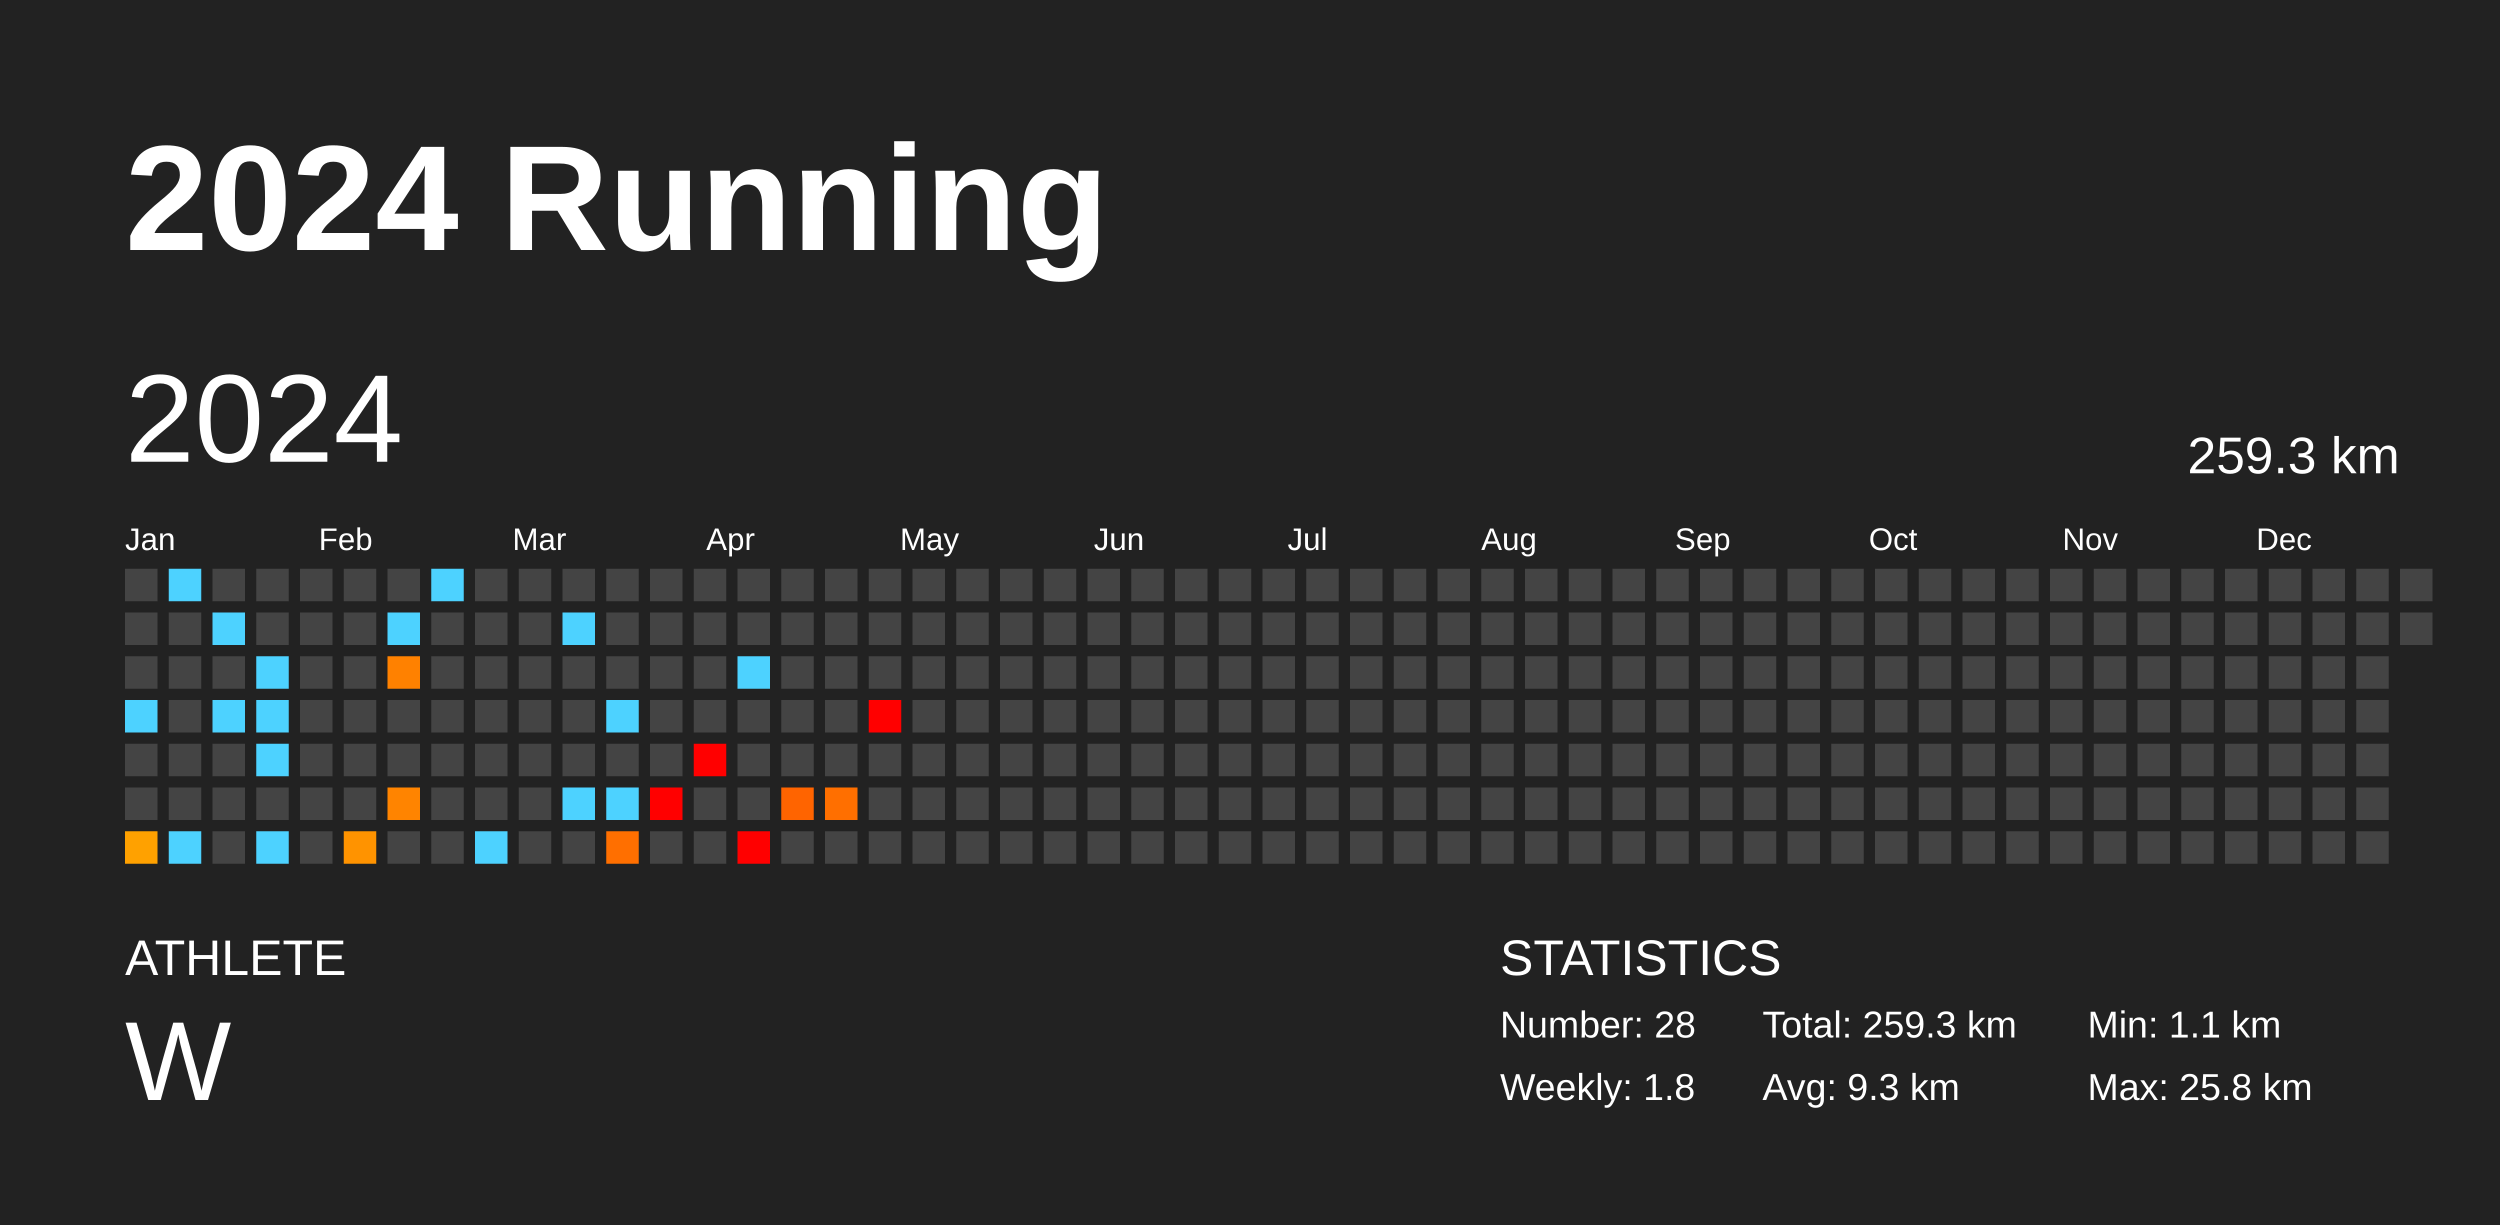
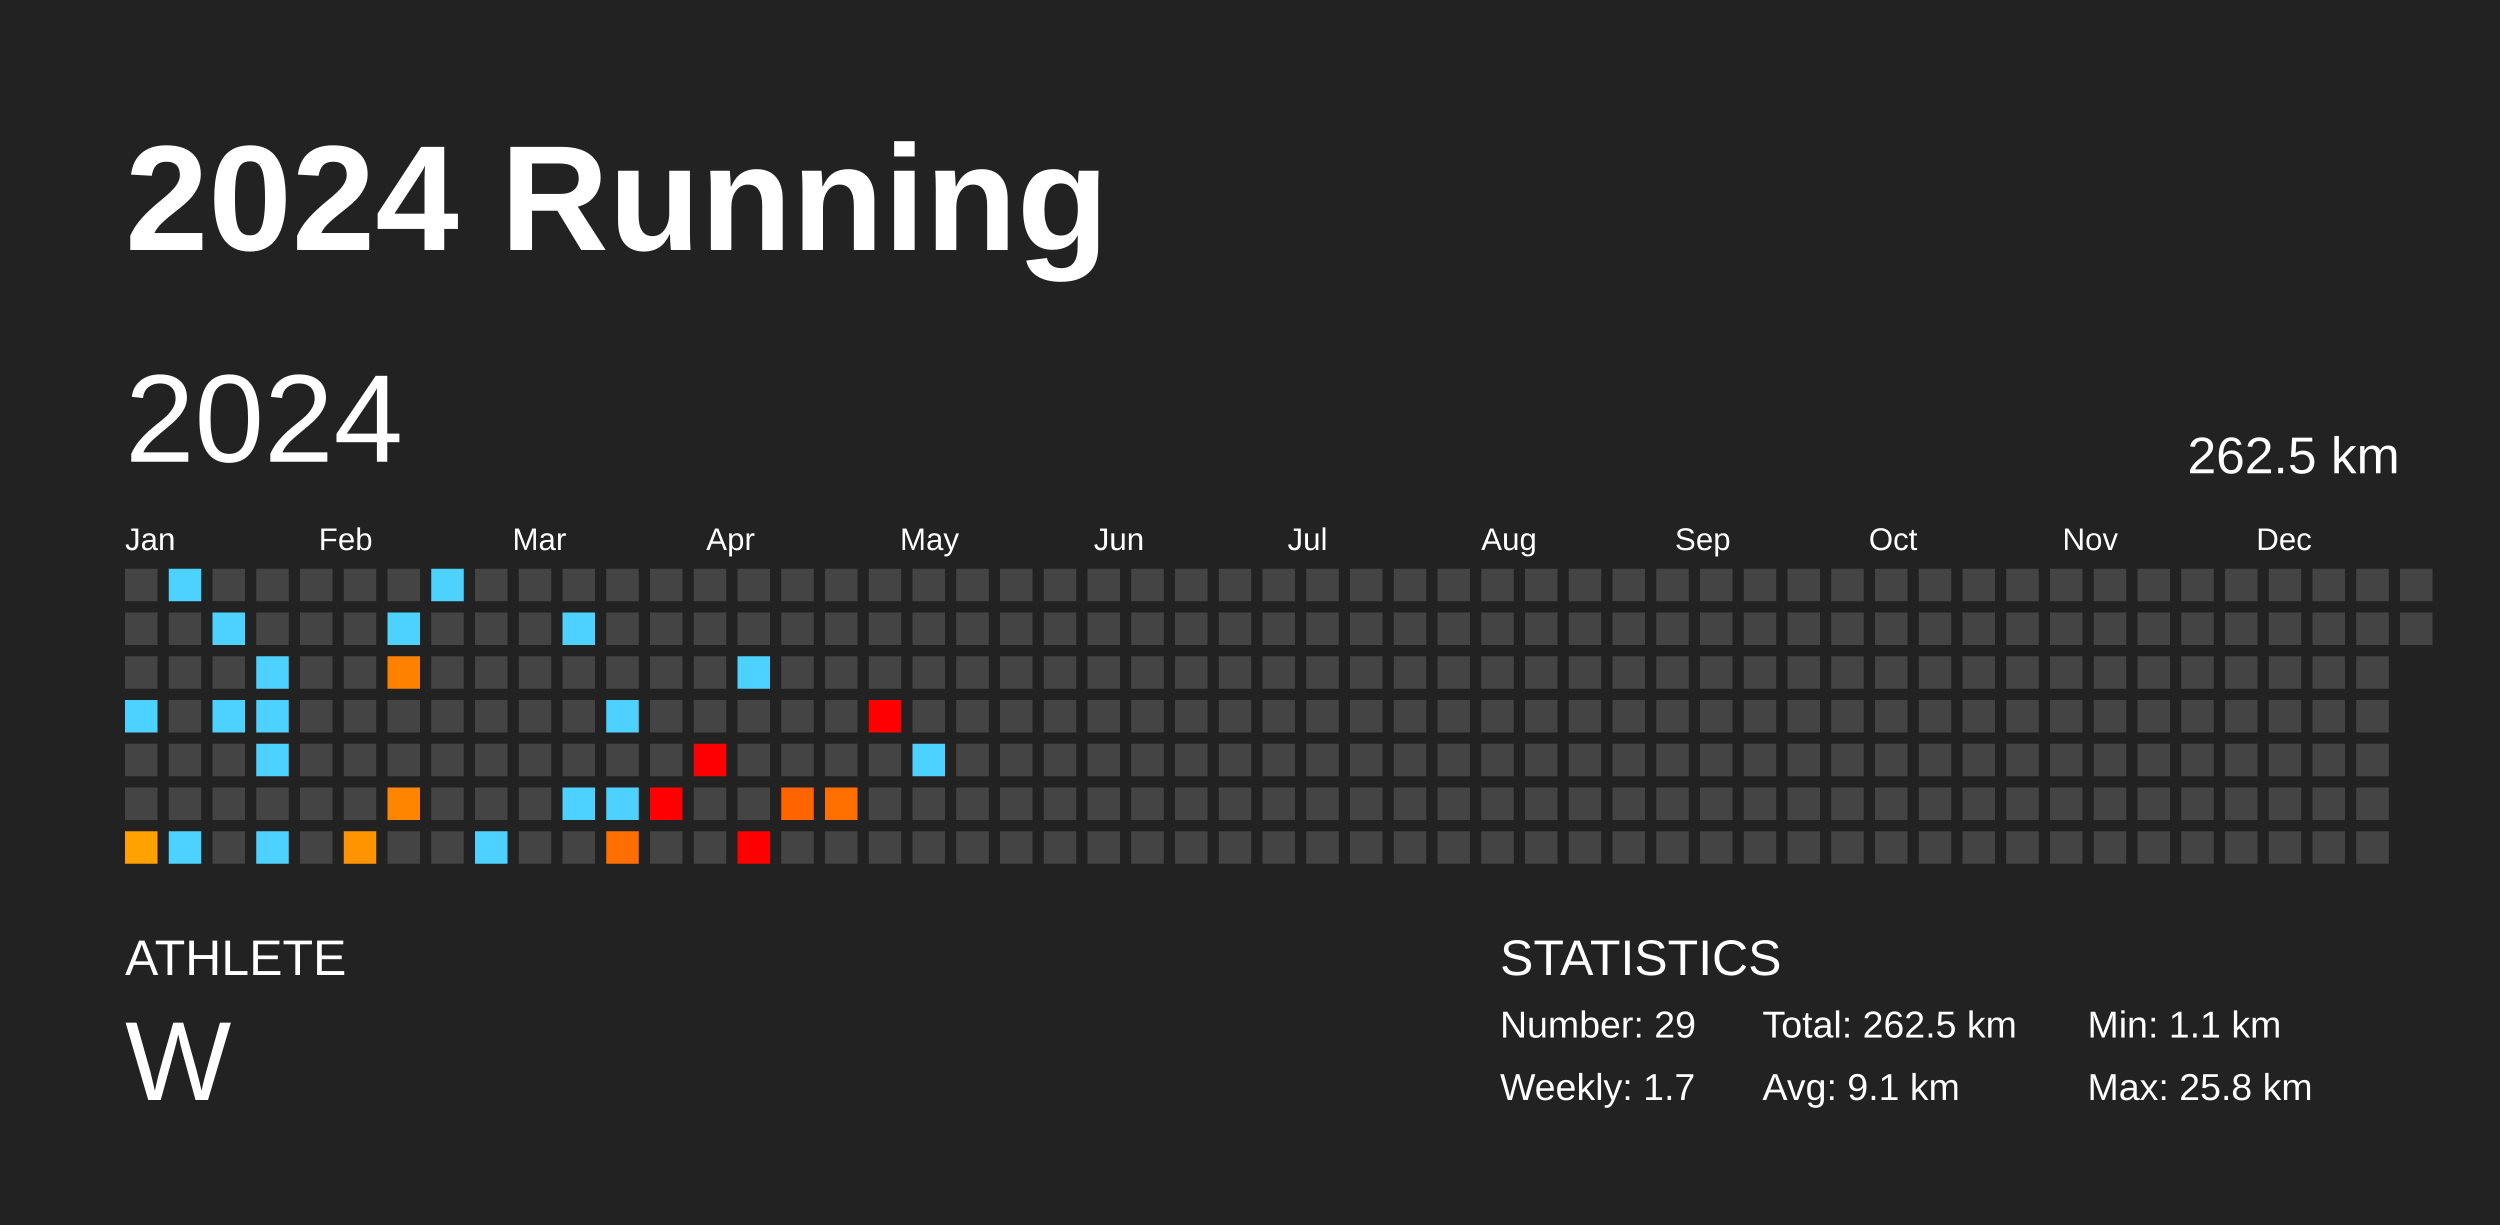
<svg xmlns="http://www.w3.org/2000/svg" baseProfile="full" height="98mm" version="1.1" viewBox="0,0,200,98" width="200mm">
  <defs />
  <rect fill="#222222" height="98" width="200" x="0" y="0" />
  <text fill="#FFFFFF" style="font-size:12px; font-family:Arial; font-weight:bold;" x="10" y="20">2024 Running</text>
  <text fill="#FFFFFF" style="font-size:4px; font-family:Arial" x="10" y="78">ATHLETE</text>
  <text fill="#FFFFFF" style="font-size:9px; font-family:Arial" x="10" y="88">W</text>
  <text fill="#FFFFFF" style="font-size:4px; font-family:Arial" x="120" y="78">STATISTICS</text>
-   <text fill="#FFFFFF" style="font-size:3px; font-family:Arial" x="120" y="83">Number: 28</text>
-   <text fill="#FFFFFF" style="font-size:3px; font-family:Arial" x="120" y="88">Weekly: 1.8</text>
-   <text fill="#FFFFFF" style="font-size:3px; font-family:Arial" x="141" y="83">Total: 259.3 km</text>
-   <text fill="#FFFFFF" style="font-size:3px; font-family:Arial" x="141" y="88">Avg: 9.3 km</text>
+   <text fill="#FFFFFF" style="font-size:3px; font-family:Arial" x="120" y="83">Number: 29</text>
+   <text fill="#FFFFFF" style="font-size:3px; font-family:Arial" x="120" y="88">Weekly: 1.7</text>
+   <text fill="#FFFFFF" style="font-size:3px; font-family:Arial" x="141" y="83">Total: 262.5 km</text>
+   <text fill="#FFFFFF" style="font-size:3px; font-family:Arial" x="141" y="88">Avg: 9.1 km</text>
  <text fill="#FFFFFF" style="font-size:3px; font-family:Arial" x="167" y="83">Min: 1.1 km</text>
  <text fill="#FFFFFF" style="font-size:3px; font-family:Arial" x="167" y="88">Max: 25.8 km</text>
  <text dominant-baseline="hanging" fill="#FFFFFF" style="font-size:10.0px; font-family:Arial;" x="10" y="30">2024</text>
-   <text dominant-baseline="hanging" fill="#FFFFFF" style="font-size:4.125px; font-family:Arial;" x="175" y="35">259.3 km</text>
+   <text dominant-baseline="hanging" fill="#FFFFFF" style="font-size:4.125px; font-family:Arial;" x="175" y="35">262.5 km</text>
  <text fill="#FFFFFF" style="font-size:2.5px; font-family:Arial" x="10.0" y="44">Jan</text>
  <text fill="#FFFFFF" style="font-size:2.5px; font-family:Arial" x="25.5" y="44">Feb</text>
  <text fill="#FFFFFF" style="font-size:2.5px; font-family:Arial" x="41.0" y="44">Mar</text>
  <text fill="#FFFFFF" style="font-size:2.5px; font-family:Arial" x="56.5" y="44">Apr</text>
  <text fill="#FFFFFF" style="font-size:2.5px; font-family:Arial" x="72.0" y="44">May</text>
  <text fill="#FFFFFF" style="font-size:2.5px; font-family:Arial" x="87.5" y="44">Jun</text>
  <text fill="#FFFFFF" style="font-size:2.5px; font-family:Arial" x="103.0" y="44">Jul</text>
  <text fill="#FFFFFF" style="font-size:2.5px; font-family:Arial" x="118.5" y="44">Aug</text>
  <text fill="#FFFFFF" style="font-size:2.5px; font-family:Arial" x="134.0" y="44">Sep</text>
  <text fill="#FFFFFF" style="font-size:2.5px; font-family:Arial" x="149.5" y="44">Oct</text>
  <text fill="#FFFFFF" style="font-size:2.5px; font-family:Arial" x="165.0" y="44">Nov</text>
  <text fill="#FFFFFF" style="font-size:2.5px; font-family:Arial" x="180.5" y="44">Dec</text>
  <rect fill="#444444" height="2.6" width="2.6" x="10.0" y="45.5" />
  <rect fill="#444444" height="2.6" width="2.6" x="10.0" y="49.0" />
  <rect fill="#444444" height="2.6" width="2.6" x="10.0" y="52.5" />
  <rect fill="#4dd2ff" height="2.6" width="2.6" x="10.0" y="56.0" />
  <rect fill="#444444" height="2.6" width="2.6" x="10.0" y="59.5" />
  <rect fill="#444444" height="2.6" width="2.6" x="10.0" y="63.0" />
  <rect fill="#ffa100" height="2.6" width="2.6" x="10.0" y="66.5" />
  <rect fill="#4dd2ff" height="2.6" width="2.6" x="13.5" y="45.5" />
  <rect fill="#444444" height="2.6" width="2.6" x="13.5" y="49.0" />
  <rect fill="#444444" height="2.6" width="2.6" x="13.5" y="52.5" />
  <rect fill="#444444" height="2.6" width="2.6" x="13.5" y="56.0" />
  <rect fill="#444444" height="2.6" width="2.6" x="13.5" y="59.5" />
  <rect fill="#444444" height="2.6" width="2.6" x="13.5" y="63.0" />
  <rect fill="#4dd2ff" height="2.6" width="2.6" x="13.5" y="66.5" />
  <rect fill="#444444" height="2.6" width="2.6" x="17.0" y="45.5" />
  <rect fill="#4dd2ff" height="2.6" width="2.6" x="17.0" y="49.0" />
  <rect fill="#444444" height="2.6" width="2.6" x="17.0" y="52.5" />
  <rect fill="#4dd2ff" height="2.6" width="2.6" x="17.0" y="56.0" />
  <rect fill="#444444" height="2.6" width="2.6" x="17.0" y="59.5" />
  <rect fill="#444444" height="2.6" width="2.6" x="17.0" y="63.0" />
  <rect fill="#444444" height="2.6" width="2.6" x="17.0" y="66.5" />
  <rect fill="#444444" height="2.6" width="2.6" x="20.5" y="45.5" />
  <rect fill="#444444" height="2.6" width="2.6" x="20.5" y="49.0" />
  <rect fill="#4dd2ff" height="2.6" width="2.6" x="20.5" y="52.5" />
  <rect fill="#4dd2ff" height="2.6" width="2.6" x="20.5" y="56.0" />
  <rect fill="#4dd2ff" height="2.6" width="2.6" x="20.5" y="59.5" />
  <rect fill="#444444" height="2.6" width="2.6" x="20.5" y="63.0" />
  <rect fill="#4dd2ff" height="2.6" width="2.6" x="20.5" y="66.5" />
  <rect fill="#444444" height="2.6" width="2.6" x="24.0" y="45.5" />
  <rect fill="#444444" height="2.6" width="2.6" x="24.0" y="49.0" />
  <rect fill="#444444" height="2.6" width="2.6" x="24.0" y="52.5" />
  <rect fill="#444444" height="2.6" width="2.6" x="24.0" y="56.0" />
  <rect fill="#444444" height="2.6" width="2.6" x="24.0" y="59.5" />
  <rect fill="#444444" height="2.6" width="2.6" x="24.0" y="63.0" />
  <rect fill="#444444" height="2.6" width="2.6" x="24.0" y="66.5" />
  <rect fill="#444444" height="2.6" width="2.6" x="27.5" y="45.5" />
  <rect fill="#444444" height="2.6" width="2.6" x="27.5" y="49.0" />
  <rect fill="#444444" height="2.6" width="2.6" x="27.5" y="52.5" />
  <rect fill="#444444" height="2.6" width="2.6" x="27.5" y="56.0" />
  <rect fill="#444444" height="2.6" width="2.6" x="27.5" y="59.5" />
  <rect fill="#444444" height="2.6" width="2.6" x="27.5" y="63.0" />
  <rect fill="#ff9300" height="2.6" width="2.6" x="27.5" y="66.5" />
  <rect fill="#444444" height="2.6" width="2.6" x="31.0" y="45.5" />
  <rect fill="#4dd2ff" height="2.6" width="2.6" x="31.0" y="49.0" />
  <rect fill="#ff8100" height="2.6" width="2.6" x="31.0" y="52.5" />
  <rect fill="#444444" height="2.6" width="2.6" x="31.0" y="56.0" />
  <rect fill="#444444" height="2.6" width="2.6" x="31.0" y="59.5" />
  <rect fill="#ff8400" height="2.6" width="2.6" x="31.0" y="63.0" />
  <rect fill="#444444" height="2.6" width="2.6" x="31.0" y="66.5" />
  <rect fill="#4dd2ff" height="2.6" width="2.6" x="34.5" y="45.5" />
  <rect fill="#444444" height="2.6" width="2.6" x="34.5" y="49.0" />
  <rect fill="#444444" height="2.6" width="2.6" x="34.5" y="52.5" />
  <rect fill="#444444" height="2.6" width="2.6" x="34.5" y="56.0" />
  <rect fill="#444444" height="2.6" width="2.6" x="34.5" y="59.5" />
  <rect fill="#444444" height="2.6" width="2.6" x="34.5" y="63.0" />
  <rect fill="#444444" height="2.6" width="2.6" x="34.5" y="66.5" />
  <rect fill="#444444" height="2.6" width="2.6" x="38.0" y="45.5" />
  <rect fill="#444444" height="2.6" width="2.6" x="38.0" y="49.0" />
  <rect fill="#444444" height="2.6" width="2.6" x="38.0" y="52.5" />
  <rect fill="#444444" height="2.6" width="2.6" x="38.0" y="56.0" />
  <rect fill="#444444" height="2.6" width="2.6" x="38.0" y="59.5" />
  <rect fill="#444444" height="2.6" width="2.6" x="38.0" y="63.0" />
  <rect fill="#4dd2ff" height="2.6" width="2.6" x="38.0" y="66.5" />
  <rect fill="#444444" height="2.6" width="2.6" x="41.5" y="45.5" />
  <rect fill="#444444" height="2.6" width="2.6" x="41.5" y="49.0" />
  <rect fill="#444444" height="2.6" width="2.6" x="41.5" y="52.5" />
  <rect fill="#444444" height="2.6" width="2.6" x="41.5" y="56.0" />
  <rect fill="#444444" height="2.6" width="2.6" x="41.5" y="59.5" />
  <rect fill="#444444" height="2.6" width="2.6" x="41.5" y="63.0" />
  <rect fill="#444444" height="2.6" width="2.6" x="41.5" y="66.5" />
  <rect fill="#444444" height="2.6" width="2.6" x="45.0" y="45.5" />
  <rect fill="#4dd2ff" height="2.6" width="2.6" x="45.0" y="49.0" />
  <rect fill="#444444" height="2.6" width="2.6" x="45.0" y="52.5" />
  <rect fill="#444444" height="2.6" width="2.6" x="45.0" y="56.0" />
  <rect fill="#444444" height="2.6" width="2.6" x="45.0" y="59.5" />
  <rect fill="#4dd2ff" height="2.6" width="2.6" x="45.0" y="63.0" />
  <rect fill="#444444" height="2.6" width="2.6" x="45.0" y="66.5" />
  <rect fill="#444444" height="2.6" width="2.6" x="48.5" y="45.5" />
  <rect fill="#444444" height="2.6" width="2.6" x="48.5" y="49.0" />
  <rect fill="#444444" height="2.6" width="2.6" x="48.5" y="52.5" />
  <rect fill="#4dd2ff" height="2.6" width="2.6" x="48.5" y="56.0" />
  <rect fill="#444444" height="2.6" width="2.6" x="48.5" y="59.5" />
  <rect fill="#4dd2ff" height="2.6" width="2.6" x="48.5" y="63.0" />
  <rect fill="#ff6f00" height="2.6" width="2.6" x="48.5" y="66.5" />
  <rect fill="#444444" height="2.6" width="2.6" x="52.0" y="45.5" />
  <rect fill="#444444" height="2.6" width="2.6" x="52.0" y="49.0" />
  <rect fill="#444444" height="2.6" width="2.6" x="52.0" y="52.5" />
  <rect fill="#444444" height="2.6" width="2.6" x="52.0" y="56.0" />
  <rect fill="#444444" height="2.6" width="2.6" x="52.0" y="59.5" />
  <rect fill="red" height="2.6" width="2.6" x="52.0" y="63.0" />
  <rect fill="#444444" height="2.6" width="2.6" x="52.0" y="66.5" />
  <rect fill="#444444" height="2.6" width="2.6" x="55.5" y="45.5" />
  <rect fill="#444444" height="2.6" width="2.6" x="55.5" y="49.0" />
  <rect fill="#444444" height="2.6" width="2.6" x="55.5" y="52.5" />
  <rect fill="#444444" height="2.6" width="2.6" x="55.5" y="56.0" />
  <rect fill="red" height="2.6" width="2.6" x="55.5" y="59.5" />
  <rect fill="#444444" height="2.6" width="2.6" x="55.5" y="63.0" />
  <rect fill="#444444" height="2.6" width="2.6" x="55.5" y="66.5" />
  <rect fill="#444444" height="2.6" width="2.6" x="59.0" y="45.5" />
  <rect fill="#444444" height="2.6" width="2.6" x="59.0" y="49.0" />
  <rect fill="#4dd2ff" height="2.6" width="2.6" x="59.0" y="52.5" />
  <rect fill="#444444" height="2.6" width="2.6" x="59.0" y="56.0" />
  <rect fill="#444444" height="2.6" width="2.6" x="59.0" y="59.5" />
  <rect fill="#444444" height="2.6" width="2.6" x="59.0" y="63.0" />
  <rect fill="red" height="2.6" width="2.6" x="59.0" y="66.5" />
  <rect fill="#444444" height="2.6" width="2.6" x="62.5" y="45.5" />
  <rect fill="#444444" height="2.6" width="2.6" x="62.5" y="49.0" />
  <rect fill="#444444" height="2.6" width="2.6" x="62.5" y="52.5" />
  <rect fill="#444444" height="2.6" width="2.6" x="62.5" y="56.0" />
  <rect fill="#444444" height="2.6" width="2.6" x="62.5" y="59.5" />
  <rect fill="#ff6400" height="2.6" width="2.6" x="62.5" y="63.0" />
  <rect fill="#444444" height="2.6" width="2.6" x="62.5" y="66.5" />
  <rect fill="#444444" height="2.6" width="2.6" x="66.0" y="45.5" />
  <rect fill="#444444" height="2.6" width="2.6" x="66.0" y="49.0" />
  <rect fill="#444444" height="2.6" width="2.6" x="66.0" y="52.5" />
  <rect fill="#444444" height="2.6" width="2.6" x="66.0" y="56.0" />
  <rect fill="#444444" height="2.6" width="2.6" x="66.0" y="59.5" />
  <rect fill="#ff6f00" height="2.6" width="2.6" x="66.0" y="63.0" />
  <rect fill="#444444" height="2.6" width="2.6" x="66.0" y="66.5" />
  <rect fill="#444444" height="2.6" width="2.6" x="69.5" y="45.5" />
  <rect fill="#444444" height="2.6" width="2.6" x="69.5" y="49.0" />
  <rect fill="#444444" height="2.6" width="2.6" x="69.5" y="52.5" />
  <rect fill="red" height="2.6" width="2.6" x="69.5" y="56.0" />
  <rect fill="#444444" height="2.6" width="2.6" x="69.5" y="59.5" />
  <rect fill="#444444" height="2.6" width="2.6" x="69.5" y="63.0" />
  <rect fill="#444444" height="2.6" width="2.6" x="69.5" y="66.5" />
  <rect fill="#444444" height="2.6" width="2.6" x="73.0" y="45.5" />
  <rect fill="#444444" height="2.6" width="2.6" x="73.0" y="49.0" />
  <rect fill="#444444" height="2.6" width="2.6" x="73.0" y="52.5" />
  <rect fill="#444444" height="2.6" width="2.6" x="73.0" y="56.0" />
-   <rect fill="#444444" height="2.6" width="2.6" x="73.0" y="59.5" />
+   <rect fill="#4dd2ff" height="2.6" width="2.6" x="73.0" y="59.5" />
  <rect fill="#444444" height="2.6" width="2.6" x="73.0" y="63.0" />
  <rect fill="#444444" height="2.6" width="2.6" x="73.0" y="66.5" />
  <rect fill="#444444" height="2.6" width="2.6" x="76.5" y="45.5" />
  <rect fill="#444444" height="2.6" width="2.6" x="76.5" y="49.0" />
  <rect fill="#444444" height="2.6" width="2.6" x="76.5" y="52.5" />
  <rect fill="#444444" height="2.6" width="2.6" x="76.5" y="56.0" />
  <rect fill="#444444" height="2.6" width="2.6" x="76.5" y="59.5" />
  <rect fill="#444444" height="2.6" width="2.6" x="76.5" y="63.0" />
  <rect fill="#444444" height="2.6" width="2.6" x="76.5" y="66.5" />
  <rect fill="#444444" height="2.6" width="2.6" x="80.0" y="45.5" />
  <rect fill="#444444" height="2.6" width="2.6" x="80.0" y="49.0" />
  <rect fill="#444444" height="2.6" width="2.6" x="80.0" y="52.5" />
  <rect fill="#444444" height="2.6" width="2.6" x="80.0" y="56.0" />
  <rect fill="#444444" height="2.6" width="2.6" x="80.0" y="59.5" />
  <rect fill="#444444" height="2.6" width="2.6" x="80.0" y="63.0" />
  <rect fill="#444444" height="2.6" width="2.6" x="80.0" y="66.5" />
  <rect fill="#444444" height="2.6" width="2.6" x="83.5" y="45.5" />
  <rect fill="#444444" height="2.6" width="2.6" x="83.5" y="49.0" />
  <rect fill="#444444" height="2.6" width="2.6" x="83.5" y="52.5" />
  <rect fill="#444444" height="2.6" width="2.6" x="83.5" y="56.0" />
  <rect fill="#444444" height="2.6" width="2.6" x="83.5" y="59.5" />
  <rect fill="#444444" height="2.6" width="2.6" x="83.5" y="63.0" />
  <rect fill="#444444" height="2.6" width="2.6" x="83.5" y="66.5" />
  <rect fill="#444444" height="2.6" width="2.6" x="87.0" y="45.5" />
  <rect fill="#444444" height="2.6" width="2.6" x="87.0" y="49.0" />
  <rect fill="#444444" height="2.6" width="2.6" x="87.0" y="52.5" />
  <rect fill="#444444" height="2.6" width="2.6" x="87.0" y="56.0" />
  <rect fill="#444444" height="2.6" width="2.6" x="87.0" y="59.5" />
  <rect fill="#444444" height="2.6" width="2.6" x="87.0" y="63.0" />
  <rect fill="#444444" height="2.6" width="2.6" x="87.0" y="66.5" />
  <rect fill="#444444" height="2.6" width="2.6" x="90.5" y="45.5" />
  <rect fill="#444444" height="2.6" width="2.6" x="90.5" y="49.0" />
  <rect fill="#444444" height="2.6" width="2.6" x="90.5" y="52.5" />
  <rect fill="#444444" height="2.6" width="2.6" x="90.5" y="56.0" />
  <rect fill="#444444" height="2.6" width="2.6" x="90.5" y="59.5" />
  <rect fill="#444444" height="2.6" width="2.6" x="90.5" y="63.0" />
  <rect fill="#444444" height="2.6" width="2.6" x="90.5" y="66.5" />
  <rect fill="#444444" height="2.6" width="2.6" x="94.0" y="45.5" />
  <rect fill="#444444" height="2.6" width="2.6" x="94.0" y="49.0" />
  <rect fill="#444444" height="2.6" width="2.6" x="94.0" y="52.5" />
  <rect fill="#444444" height="2.6" width="2.6" x="94.0" y="56.0" />
  <rect fill="#444444" height="2.6" width="2.6" x="94.0" y="59.5" />
  <rect fill="#444444" height="2.6" width="2.6" x="94.0" y="63.0" />
  <rect fill="#444444" height="2.6" width="2.6" x="94.0" y="66.5" />
  <rect fill="#444444" height="2.6" width="2.6" x="97.5" y="45.5" />
  <rect fill="#444444" height="2.6" width="2.6" x="97.5" y="49.0" />
  <rect fill="#444444" height="2.6" width="2.6" x="97.5" y="52.5" />
  <rect fill="#444444" height="2.6" width="2.6" x="97.5" y="56.0" />
  <rect fill="#444444" height="2.6" width="2.6" x="97.5" y="59.5" />
  <rect fill="#444444" height="2.6" width="2.6" x="97.5" y="63.0" />
  <rect fill="#444444" height="2.6" width="2.6" x="97.5" y="66.5" />
  <rect fill="#444444" height="2.6" width="2.6" x="101.0" y="45.5" />
  <rect fill="#444444" height="2.6" width="2.6" x="101.0" y="49.0" />
  <rect fill="#444444" height="2.6" width="2.6" x="101.0" y="52.5" />
  <rect fill="#444444" height="2.6" width="2.6" x="101.0" y="56.0" />
  <rect fill="#444444" height="2.6" width="2.6" x="101.0" y="59.5" />
  <rect fill="#444444" height="2.6" width="2.6" x="101.0" y="63.0" />
  <rect fill="#444444" height="2.6" width="2.6" x="101.0" y="66.5" />
  <rect fill="#444444" height="2.6" width="2.6" x="104.5" y="45.5" />
  <rect fill="#444444" height="2.6" width="2.6" x="104.5" y="49.0" />
  <rect fill="#444444" height="2.6" width="2.6" x="104.5" y="52.5" />
  <rect fill="#444444" height="2.6" width="2.6" x="104.5" y="56.0" />
  <rect fill="#444444" height="2.6" width="2.6" x="104.5" y="59.5" />
  <rect fill="#444444" height="2.6" width="2.6" x="104.5" y="63.0" />
  <rect fill="#444444" height="2.6" width="2.6" x="104.5" y="66.5" />
  <rect fill="#444444" height="2.6" width="2.6" x="108.0" y="45.5" />
  <rect fill="#444444" height="2.6" width="2.6" x="108.0" y="49.0" />
  <rect fill="#444444" height="2.6" width="2.6" x="108.0" y="52.5" />
  <rect fill="#444444" height="2.6" width="2.6" x="108.0" y="56.0" />
  <rect fill="#444444" height="2.6" width="2.6" x="108.0" y="59.5" />
  <rect fill="#444444" height="2.6" width="2.6" x="108.0" y="63.0" />
  <rect fill="#444444" height="2.6" width="2.6" x="108.0" y="66.5" />
  <rect fill="#444444" height="2.6" width="2.6" x="111.5" y="45.5" />
  <rect fill="#444444" height="2.6" width="2.6" x="111.5" y="49.0" />
  <rect fill="#444444" height="2.6" width="2.6" x="111.5" y="52.5" />
  <rect fill="#444444" height="2.6" width="2.6" x="111.5" y="56.0" />
  <rect fill="#444444" height="2.6" width="2.6" x="111.5" y="59.5" />
  <rect fill="#444444" height="2.6" width="2.6" x="111.5" y="63.0" />
  <rect fill="#444444" height="2.6" width="2.6" x="111.5" y="66.5" />
  <rect fill="#444444" height="2.6" width="2.6" x="115.0" y="45.5" />
  <rect fill="#444444" height="2.6" width="2.6" x="115.0" y="49.0" />
  <rect fill="#444444" height="2.6" width="2.6" x="115.0" y="52.5" />
  <rect fill="#444444" height="2.6" width="2.6" x="115.0" y="56.0" />
  <rect fill="#444444" height="2.6" width="2.6" x="115.0" y="59.5" />
  <rect fill="#444444" height="2.6" width="2.6" x="115.0" y="63.0" />
  <rect fill="#444444" height="2.6" width="2.6" x="115.0" y="66.5" />
  <rect fill="#444444" height="2.6" width="2.6" x="118.5" y="45.5" />
  <rect fill="#444444" height="2.6" width="2.6" x="118.5" y="49.0" />
  <rect fill="#444444" height="2.6" width="2.6" x="118.5" y="52.5" />
  <rect fill="#444444" height="2.6" width="2.6" x="118.5" y="56.0" />
  <rect fill="#444444" height="2.6" width="2.6" x="118.5" y="59.5" />
  <rect fill="#444444" height="2.6" width="2.6" x="118.5" y="63.0" />
  <rect fill="#444444" height="2.6" width="2.6" x="118.5" y="66.5" />
  <rect fill="#444444" height="2.6" width="2.6" x="122.0" y="45.5" />
  <rect fill="#444444" height="2.6" width="2.6" x="122.0" y="49.0" />
  <rect fill="#444444" height="2.6" width="2.6" x="122.0" y="52.5" />
  <rect fill="#444444" height="2.6" width="2.6" x="122.0" y="56.0" />
  <rect fill="#444444" height="2.6" width="2.6" x="122.0" y="59.5" />
  <rect fill="#444444" height="2.6" width="2.6" x="122.0" y="63.0" />
  <rect fill="#444444" height="2.6" width="2.6" x="122.0" y="66.5" />
  <rect fill="#444444" height="2.6" width="2.6" x="125.5" y="45.5" />
  <rect fill="#444444" height="2.6" width="2.6" x="125.5" y="49.0" />
  <rect fill="#444444" height="2.6" width="2.6" x="125.5" y="52.5" />
  <rect fill="#444444" height="2.6" width="2.6" x="125.5" y="56.0" />
  <rect fill="#444444" height="2.6" width="2.6" x="125.5" y="59.5" />
  <rect fill="#444444" height="2.6" width="2.6" x="125.5" y="63.0" />
  <rect fill="#444444" height="2.6" width="2.6" x="125.5" y="66.5" />
  <rect fill="#444444" height="2.6" width="2.6" x="129.0" y="45.5" />
  <rect fill="#444444" height="2.6" width="2.6" x="129.0" y="49.0" />
  <rect fill="#444444" height="2.6" width="2.6" x="129.0" y="52.5" />
  <rect fill="#444444" height="2.6" width="2.6" x="129.0" y="56.0" />
  <rect fill="#444444" height="2.6" width="2.6" x="129.0" y="59.5" />
  <rect fill="#444444" height="2.6" width="2.6" x="129.0" y="63.0" />
  <rect fill="#444444" height="2.6" width="2.6" x="129.0" y="66.5" />
  <rect fill="#444444" height="2.6" width="2.6" x="132.5" y="45.5" />
  <rect fill="#444444" height="2.6" width="2.6" x="132.5" y="49.0" />
  <rect fill="#444444" height="2.6" width="2.6" x="132.5" y="52.5" />
  <rect fill="#444444" height="2.6" width="2.6" x="132.5" y="56.0" />
  <rect fill="#444444" height="2.6" width="2.6" x="132.5" y="59.5" />
  <rect fill="#444444" height="2.6" width="2.6" x="132.5" y="63.0" />
  <rect fill="#444444" height="2.6" width="2.6" x="132.5" y="66.5" />
  <rect fill="#444444" height="2.6" width="2.6" x="136.0" y="45.5" />
  <rect fill="#444444" height="2.6" width="2.6" x="136.0" y="49.0" />
  <rect fill="#444444" height="2.6" width="2.6" x="136.0" y="52.5" />
  <rect fill="#444444" height="2.6" width="2.6" x="136.0" y="56.0" />
  <rect fill="#444444" height="2.6" width="2.6" x="136.0" y="59.5" />
  <rect fill="#444444" height="2.6" width="2.6" x="136.0" y="63.0" />
  <rect fill="#444444" height="2.6" width="2.6" x="136.0" y="66.5" />
  <rect fill="#444444" height="2.6" width="2.6" x="139.5" y="45.5" />
  <rect fill="#444444" height="2.6" width="2.6" x="139.5" y="49.0" />
  <rect fill="#444444" height="2.6" width="2.6" x="139.5" y="52.5" />
  <rect fill="#444444" height="2.6" width="2.6" x="139.5" y="56.0" />
  <rect fill="#444444" height="2.6" width="2.6" x="139.5" y="59.5" />
  <rect fill="#444444" height="2.6" width="2.6" x="139.5" y="63.0" />
  <rect fill="#444444" height="2.6" width="2.6" x="139.5" y="66.5" />
  <rect fill="#444444" height="2.6" width="2.6" x="143.0" y="45.5" />
  <rect fill="#444444" height="2.6" width="2.6" x="143.0" y="49.0" />
  <rect fill="#444444" height="2.6" width="2.6" x="143.0" y="52.5" />
  <rect fill="#444444" height="2.6" width="2.6" x="143.0" y="56.0" />
  <rect fill="#444444" height="2.6" width="2.6" x="143.0" y="59.5" />
  <rect fill="#444444" height="2.6" width="2.6" x="143.0" y="63.0" />
  <rect fill="#444444" height="2.6" width="2.6" x="143.0" y="66.5" />
  <rect fill="#444444" height="2.6" width="2.6" x="146.5" y="45.5" />
  <rect fill="#444444" height="2.6" width="2.6" x="146.5" y="49.0" />
  <rect fill="#444444" height="2.6" width="2.6" x="146.5" y="52.5" />
  <rect fill="#444444" height="2.6" width="2.6" x="146.5" y="56.0" />
  <rect fill="#444444" height="2.6" width="2.6" x="146.5" y="59.5" />
  <rect fill="#444444" height="2.6" width="2.6" x="146.5" y="63.0" />
  <rect fill="#444444" height="2.6" width="2.6" x="146.5" y="66.5" />
  <rect fill="#444444" height="2.6" width="2.6" x="150.0" y="45.5" />
  <rect fill="#444444" height="2.6" width="2.6" x="150.0" y="49.0" />
  <rect fill="#444444" height="2.6" width="2.6" x="150.0" y="52.5" />
  <rect fill="#444444" height="2.6" width="2.6" x="150.0" y="56.0" />
  <rect fill="#444444" height="2.6" width="2.6" x="150.0" y="59.5" />
  <rect fill="#444444" height="2.6" width="2.6" x="150.0" y="63.0" />
  <rect fill="#444444" height="2.6" width="2.6" x="150.0" y="66.5" />
  <rect fill="#444444" height="2.6" width="2.6" x="153.5" y="45.5" />
  <rect fill="#444444" height="2.6" width="2.6" x="153.5" y="49.0" />
  <rect fill="#444444" height="2.6" width="2.6" x="153.5" y="52.5" />
  <rect fill="#444444" height="2.6" width="2.6" x="153.5" y="56.0" />
  <rect fill="#444444" height="2.6" width="2.6" x="153.5" y="59.5" />
  <rect fill="#444444" height="2.6" width="2.6" x="153.5" y="63.0" />
  <rect fill="#444444" height="2.6" width="2.6" x="153.5" y="66.5" />
  <rect fill="#444444" height="2.6" width="2.6" x="157.0" y="45.5" />
  <rect fill="#444444" height="2.6" width="2.6" x="157.0" y="49.0" />
  <rect fill="#444444" height="2.6" width="2.6" x="157.0" y="52.5" />
  <rect fill="#444444" height="2.6" width="2.6" x="157.0" y="56.0" />
  <rect fill="#444444" height="2.6" width="2.6" x="157.0" y="59.5" />
  <rect fill="#444444" height="2.6" width="2.6" x="157.0" y="63.0" />
  <rect fill="#444444" height="2.6" width="2.6" x="157.0" y="66.5" />
  <rect fill="#444444" height="2.6" width="2.6" x="160.5" y="45.5" />
  <rect fill="#444444" height="2.6" width="2.6" x="160.5" y="49.0" />
  <rect fill="#444444" height="2.6" width="2.6" x="160.5" y="52.5" />
  <rect fill="#444444" height="2.6" width="2.6" x="160.5" y="56.0" />
  <rect fill="#444444" height="2.6" width="2.6" x="160.5" y="59.5" />
  <rect fill="#444444" height="2.6" width="2.6" x="160.5" y="63.0" />
  <rect fill="#444444" height="2.6" width="2.6" x="160.5" y="66.5" />
  <rect fill="#444444" height="2.6" width="2.6" x="164.0" y="45.5" />
  <rect fill="#444444" height="2.6" width="2.6" x="164.0" y="49.0" />
  <rect fill="#444444" height="2.6" width="2.6" x="164.0" y="52.5" />
  <rect fill="#444444" height="2.6" width="2.6" x="164.0" y="56.0" />
  <rect fill="#444444" height="2.6" width="2.6" x="164.0" y="59.5" />
  <rect fill="#444444" height="2.6" width="2.6" x="164.0" y="63.0" />
  <rect fill="#444444" height="2.6" width="2.6" x="164.0" y="66.5" />
  <rect fill="#444444" height="2.6" width="2.6" x="167.5" y="45.5" />
  <rect fill="#444444" height="2.6" width="2.6" x="167.5" y="49.0" />
  <rect fill="#444444" height="2.6" width="2.6" x="167.5" y="52.5" />
  <rect fill="#444444" height="2.6" width="2.6" x="167.5" y="56.0" />
  <rect fill="#444444" height="2.6" width="2.6" x="167.5" y="59.5" />
  <rect fill="#444444" height="2.6" width="2.6" x="167.5" y="63.0" />
  <rect fill="#444444" height="2.6" width="2.6" x="167.5" y="66.5" />
  <rect fill="#444444" height="2.6" width="2.6" x="171.0" y="45.5" />
  <rect fill="#444444" height="2.6" width="2.6" x="171.0" y="49.0" />
  <rect fill="#444444" height="2.6" width="2.6" x="171.0" y="52.5" />
  <rect fill="#444444" height="2.6" width="2.6" x="171.0" y="56.0" />
  <rect fill="#444444" height="2.6" width="2.6" x="171.0" y="59.5" />
  <rect fill="#444444" height="2.6" width="2.6" x="171.0" y="63.0" />
  <rect fill="#444444" height="2.6" width="2.6" x="171.0" y="66.5" />
  <rect fill="#444444" height="2.6" width="2.6" x="174.5" y="45.5" />
  <rect fill="#444444" height="2.6" width="2.6" x="174.5" y="49.0" />
  <rect fill="#444444" height="2.6" width="2.6" x="174.5" y="52.5" />
  <rect fill="#444444" height="2.6" width="2.6" x="174.5" y="56.0" />
  <rect fill="#444444" height="2.6" width="2.6" x="174.5" y="59.5" />
  <rect fill="#444444" height="2.6" width="2.6" x="174.5" y="63.0" />
  <rect fill="#444444" height="2.6" width="2.6" x="174.5" y="66.5" />
  <rect fill="#444444" height="2.6" width="2.6" x="178.0" y="45.5" />
  <rect fill="#444444" height="2.6" width="2.6" x="178.0" y="49.0" />
  <rect fill="#444444" height="2.6" width="2.6" x="178.0" y="52.5" />
  <rect fill="#444444" height="2.6" width="2.6" x="178.0" y="56.0" />
  <rect fill="#444444" height="2.6" width="2.6" x="178.0" y="59.5" />
  <rect fill="#444444" height="2.6" width="2.6" x="178.0" y="63.0" />
  <rect fill="#444444" height="2.6" width="2.6" x="178.0" y="66.5" />
  <rect fill="#444444" height="2.6" width="2.6" x="181.5" y="45.5" />
  <rect fill="#444444" height="2.6" width="2.6" x="181.5" y="49.0" />
  <rect fill="#444444" height="2.6" width="2.6" x="181.5" y="52.5" />
  <rect fill="#444444" height="2.6" width="2.6" x="181.5" y="56.0" />
  <rect fill="#444444" height="2.6" width="2.6" x="181.5" y="59.5" />
  <rect fill="#444444" height="2.6" width="2.6" x="181.5" y="63.0" />
  <rect fill="#444444" height="2.6" width="2.6" x="181.5" y="66.5" />
  <rect fill="#444444" height="2.6" width="2.6" x="185.0" y="45.5" />
  <rect fill="#444444" height="2.6" width="2.6" x="185.0" y="49.0" />
  <rect fill="#444444" height="2.6" width="2.6" x="185.0" y="52.5" />
  <rect fill="#444444" height="2.6" width="2.6" x="185.0" y="56.0" />
  <rect fill="#444444" height="2.6" width="2.6" x="185.0" y="59.5" />
  <rect fill="#444444" height="2.6" width="2.6" x="185.0" y="63.0" />
  <rect fill="#444444" height="2.6" width="2.6" x="185.0" y="66.5" />
  <rect fill="#444444" height="2.6" width="2.6" x="188.5" y="45.5" />
  <rect fill="#444444" height="2.6" width="2.6" x="188.5" y="49.0" />
  <rect fill="#444444" height="2.6" width="2.6" x="188.5" y="52.5" />
  <rect fill="#444444" height="2.6" width="2.6" x="188.5" y="56.0" />
  <rect fill="#444444" height="2.6" width="2.6" x="188.5" y="59.5" />
  <rect fill="#444444" height="2.6" width="2.6" x="188.5" y="63.0" />
  <rect fill="#444444" height="2.6" width="2.6" x="188.5" y="66.5" />
  <rect fill="#444444" height="2.6" width="2.6" x="192.0" y="45.5" />
  <rect fill="#444444" height="2.6" width="2.6" x="192.0" y="49.0" />
</svg>
